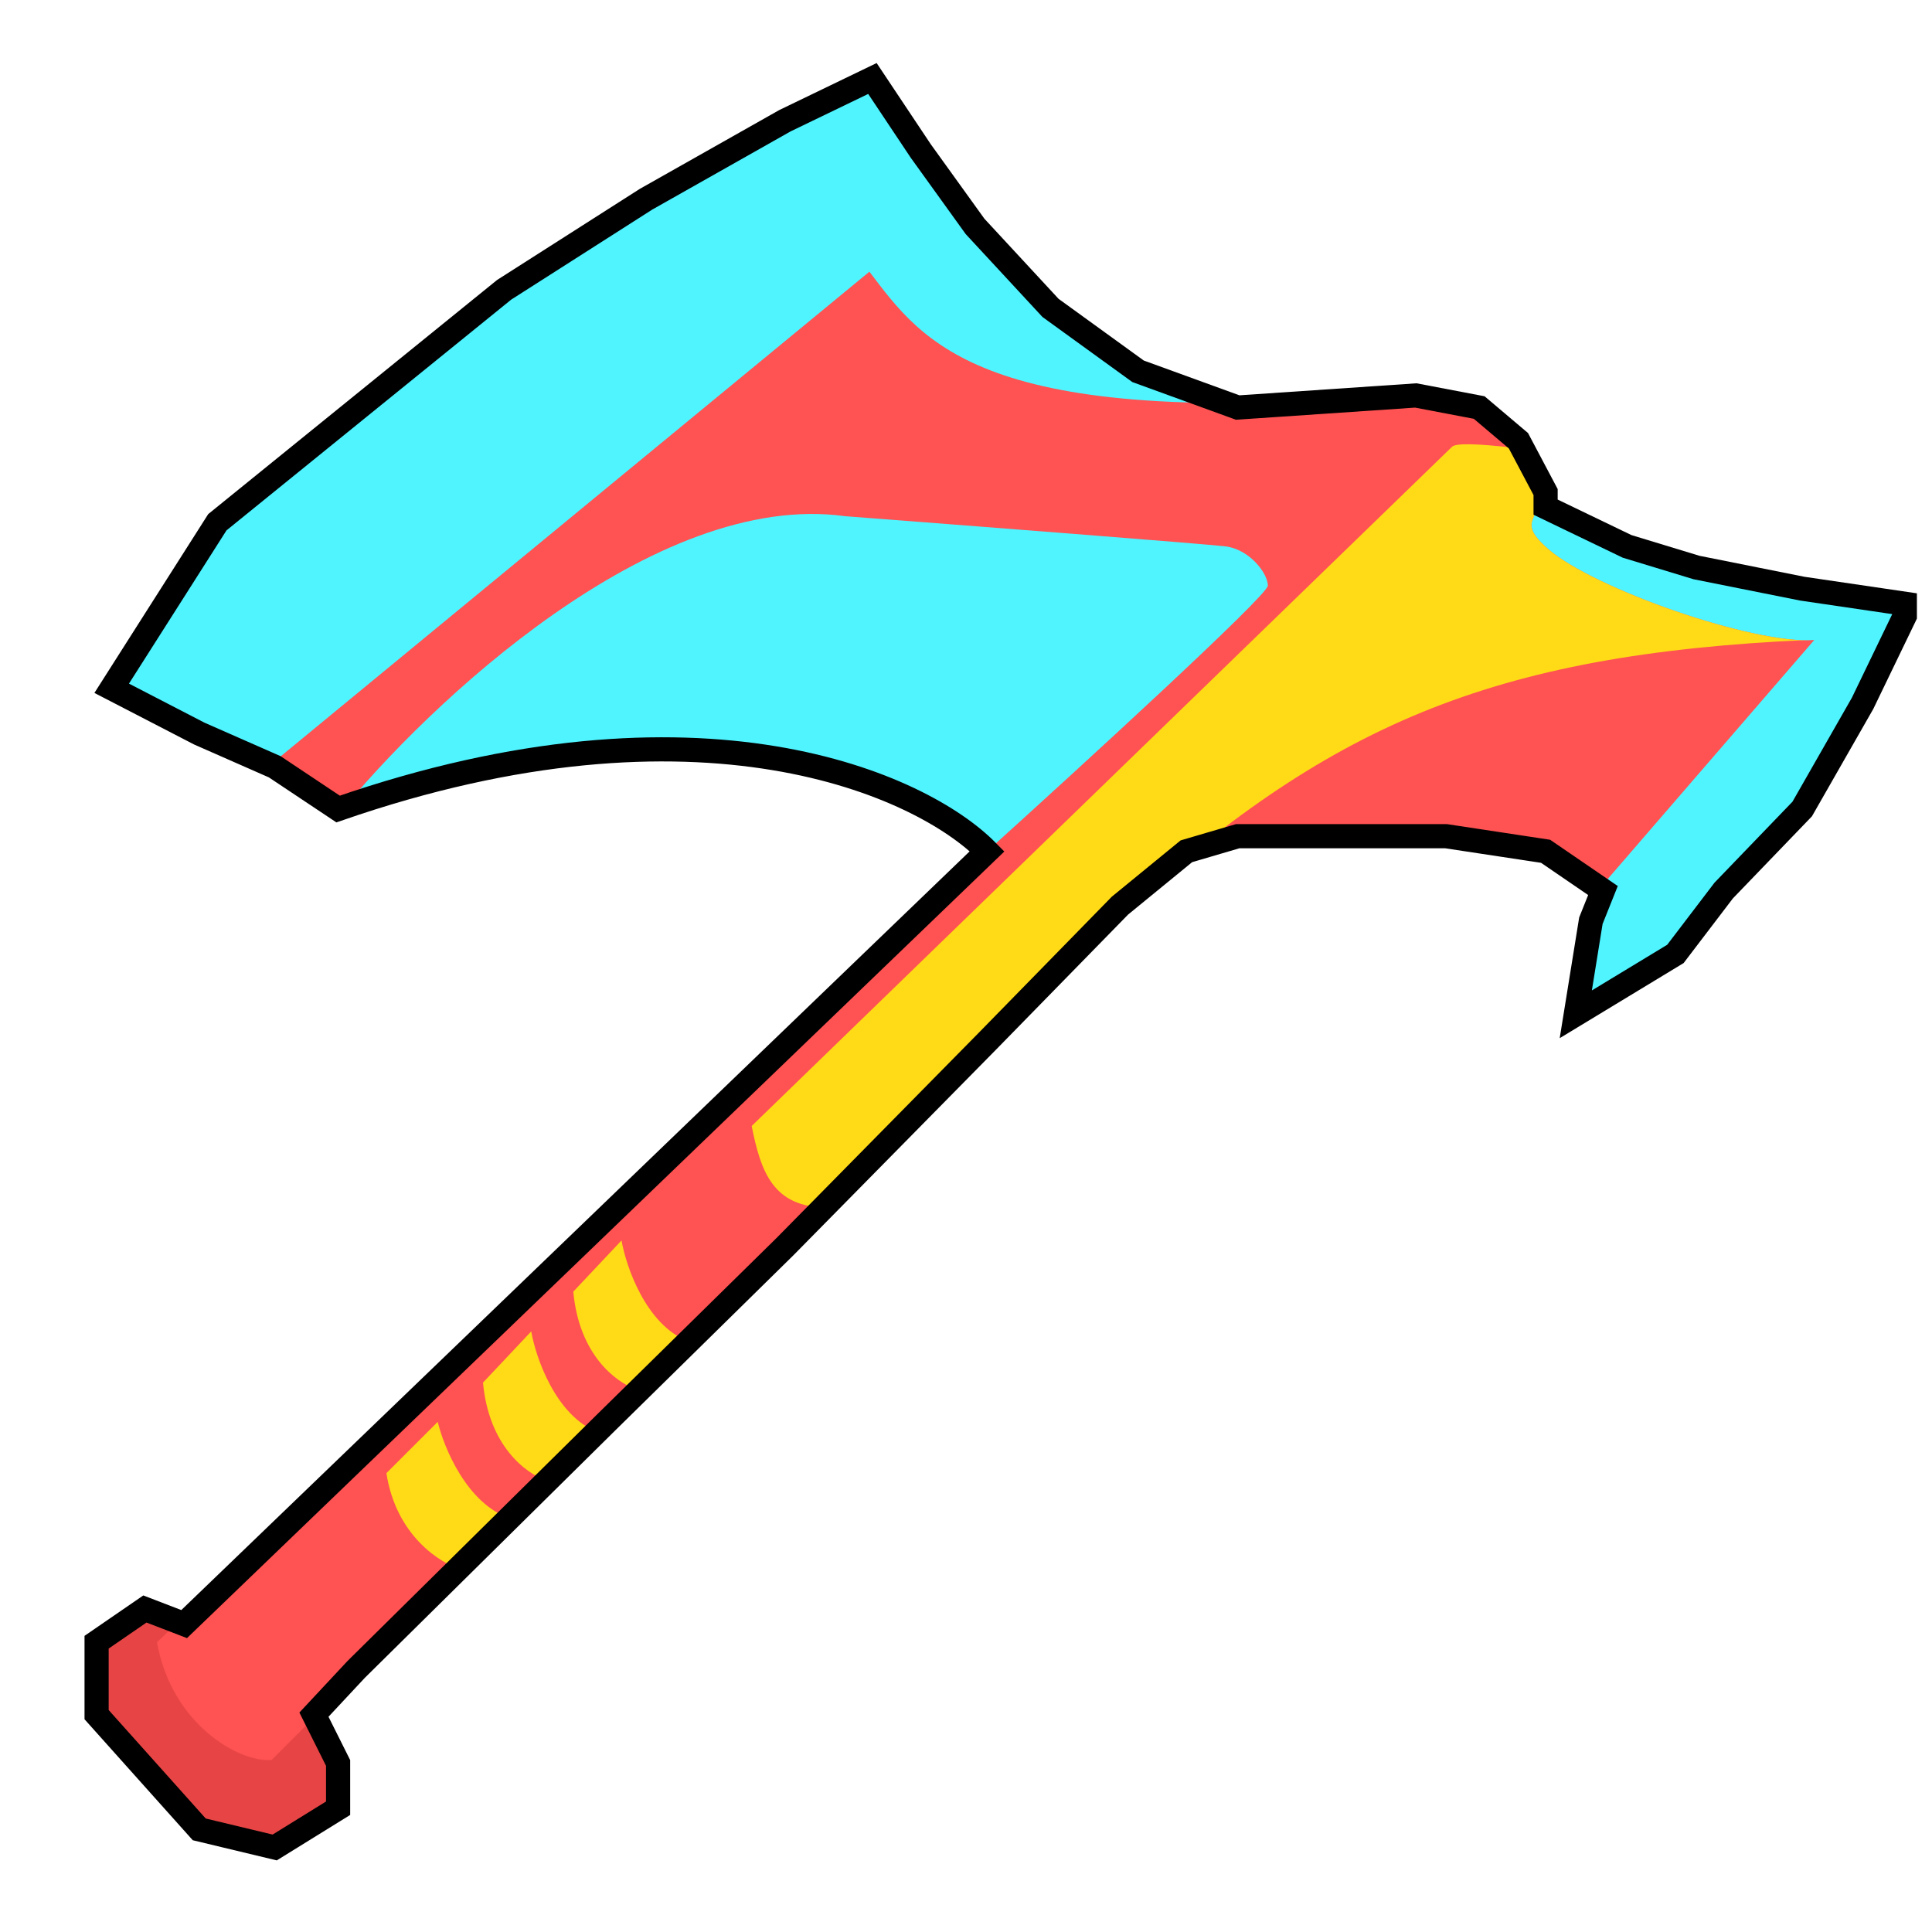
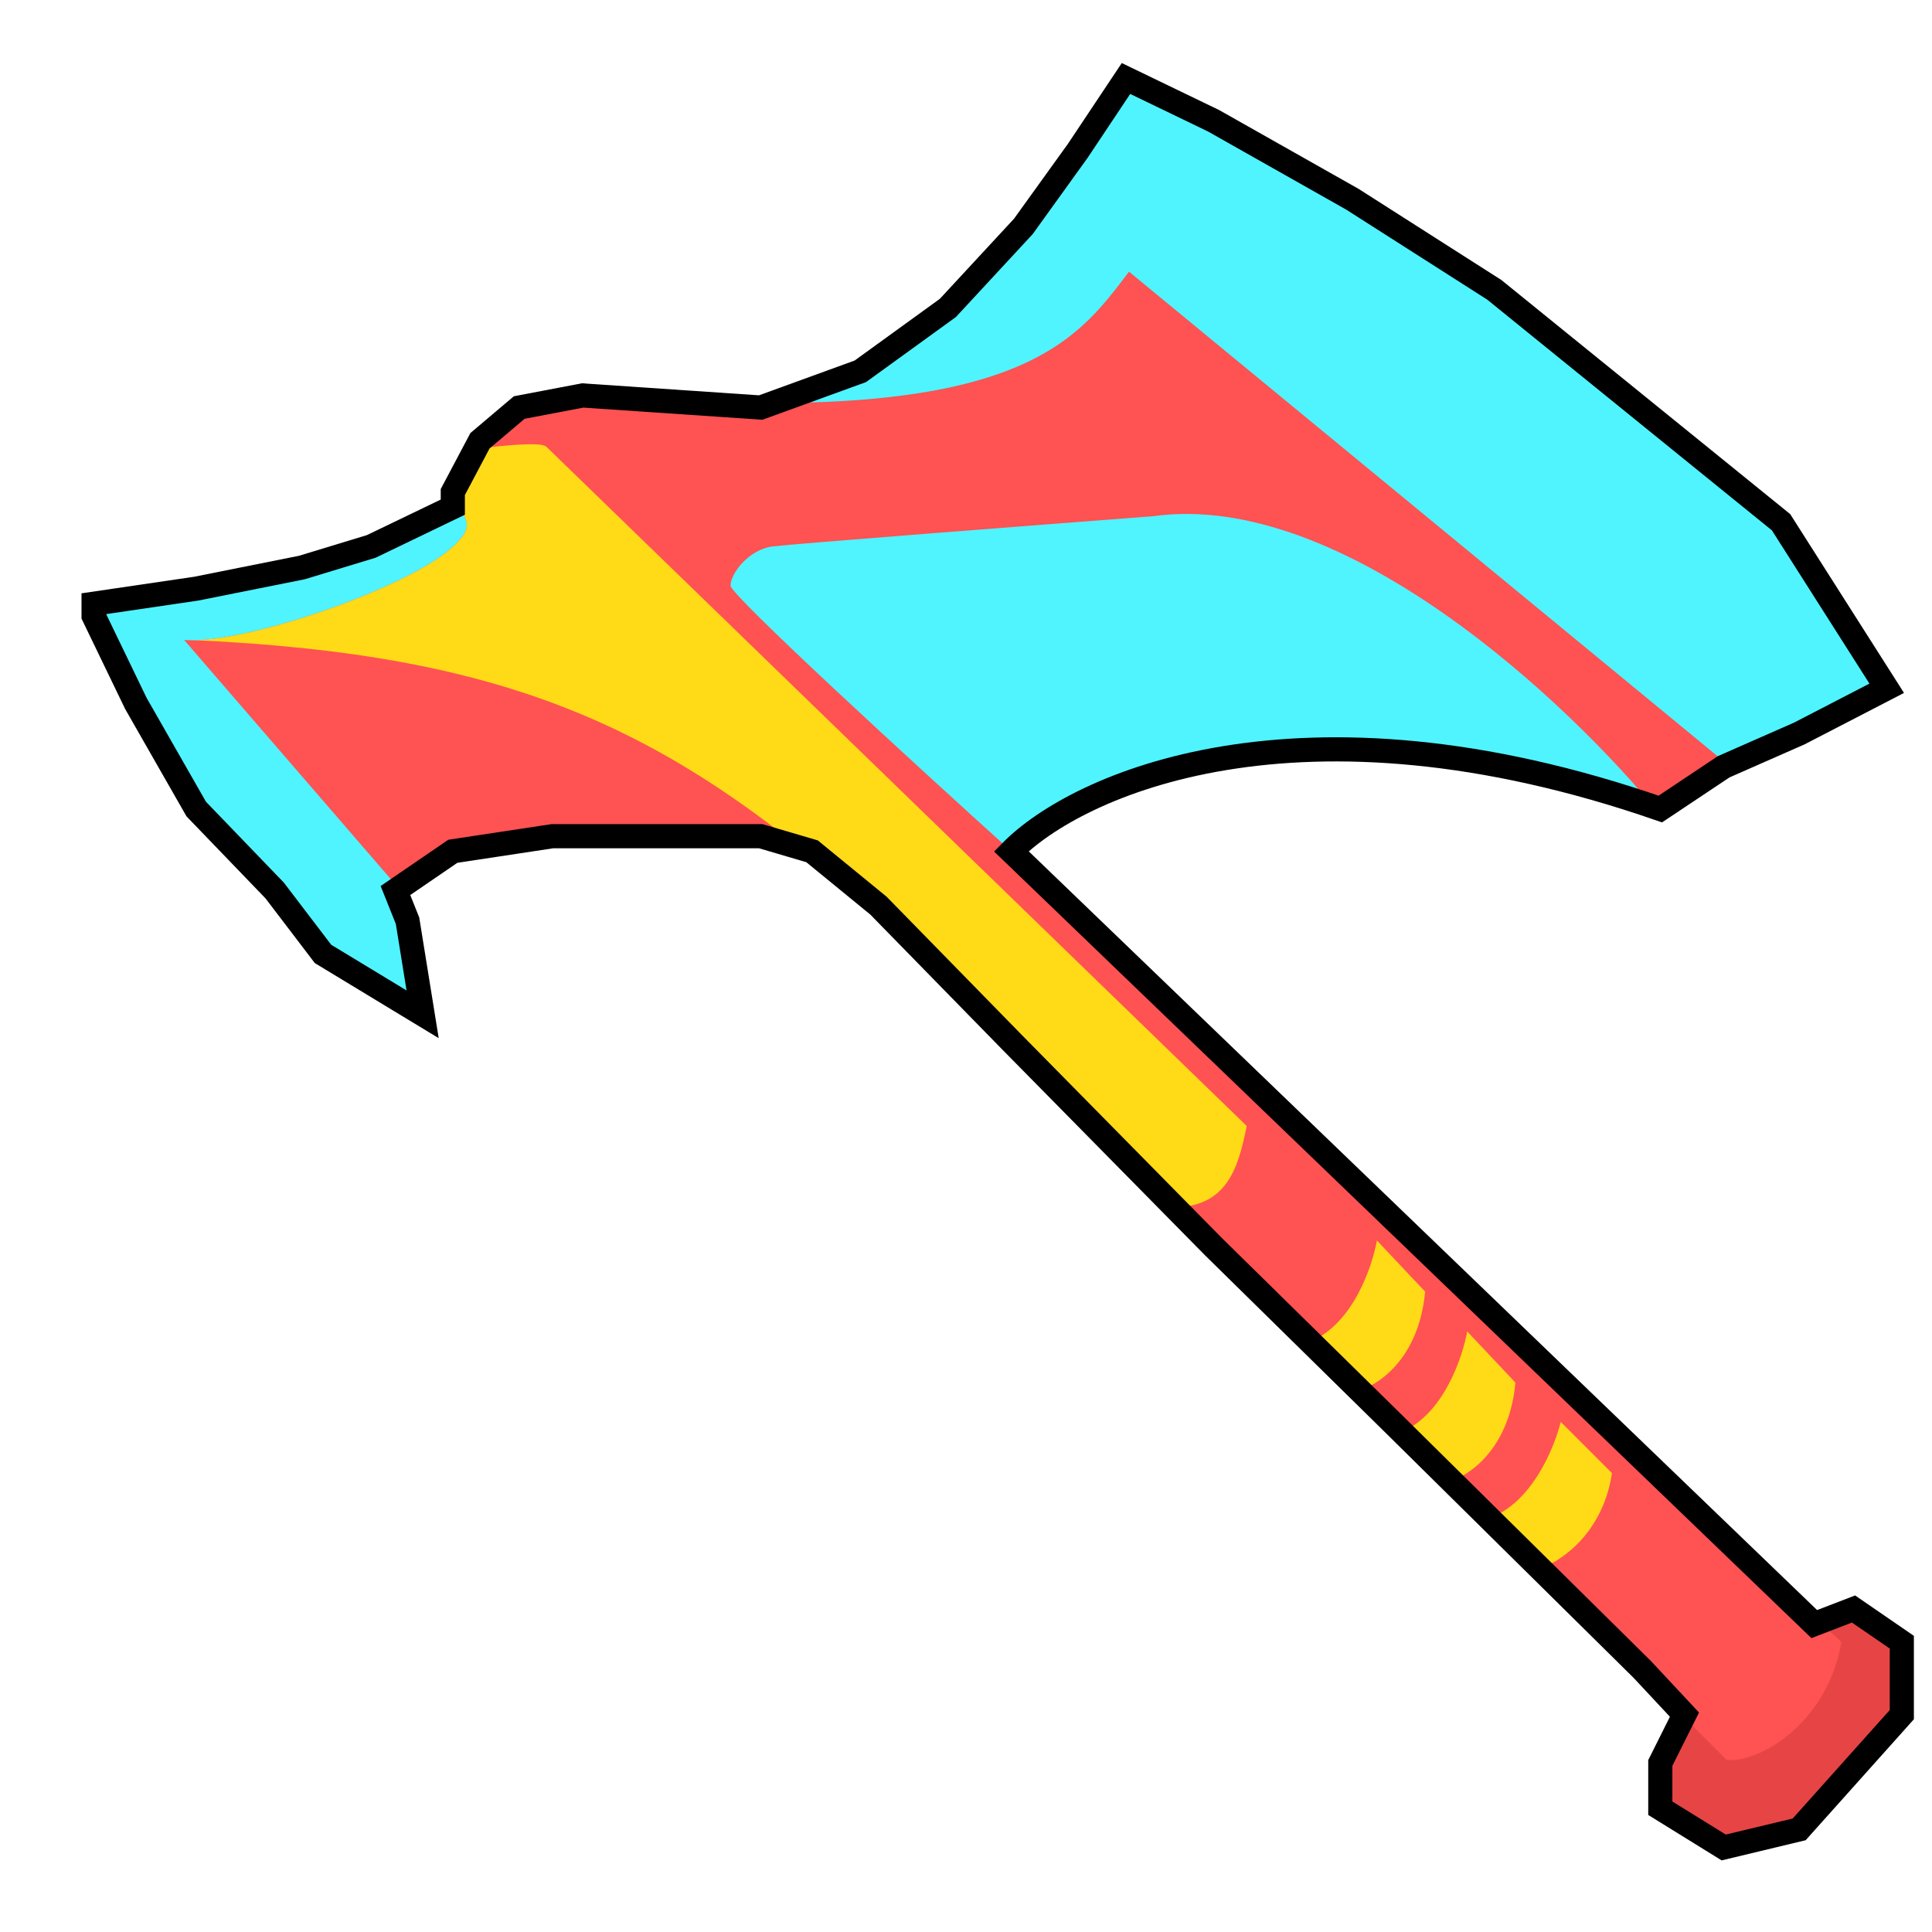
<svg xmlns="http://www.w3.org/2000/svg" width="320" height="320" viewBox="0 0 320 320" fill="none">
-   <path d="M16.5 283.5L15 272.5L23 266.5L34 269.5L52.5 285L57 292.5V299.5L45 306L34 302.5L16.5 283.5Z" fill="#E74545" />
-   <path d="M144 13C165 40.5 169 53 199.5 66L252.5 81C274.5 97.5 302.167 99.333 316 99C313.2 113.4 292 152.5 260.5 168.5L263.5 152.5C266 147 268.9 133.3 260.5 122.5C252.1 111.7 234 112.333 226 114H194.5C197.7 109.2 167.167 105 151.5 103.5C105.9 100.3 70.5 121.167 58.5 132C59.5 134.5 46.5 126 36 122.5C25.5 119 28 117 18.5 114C35.7 72.8 106.333 32.167 144 13Z" fill="#4FF4FF" />
-   <path d="M164 141L26 272C28.4 285.6 39.667 292 45 291.5L195.5 141C221.1 135.4 256.5 139.5 265.5 146.5L300.5 106C290.5 106.8 264 97.5 256.5 91C249.057 84.55 259.5 87 252 74.5C244.5 62 234.393 68.07 231 65.5C162.6 71.1 153 56.833 144 45L45 126.5L55.5 135C100.7 113.4 156.333 124.5 164 141Z" fill="#FF5252" />
-   <path d="M64 244C65.6 254.4 73 259 76.5 260L84.5 251.5C77.3 249.1 73.5 239.667 72.5 235.5L64 244Z" fill="#FFDA17" />
-   <path d="M80 229C80.958 239.479 87.044 244.008 90.476 245.221L98.983 237.229C91.944 234.391 88.731 224.742 87.988 220.522L80 229Z" fill="#FFDA17" />
-   <path d="M94.955 213.936C95.913 224.414 101.999 228.944 105.431 230.157L113.938 222.164C106.899 219.327 103.685 209.678 102.943 205.458L94.955 213.936Z" fill="#FFDA17" />
-   <mask id="mask0_12_58" style="mask-type:alpha" maskUnits="userSpaceOnUse" x="25" y="44" width="277" height="249">
-     <path d="M164 141L26 272C28.4 285.6 39.667 292 45 291.5L195.5 141C221.1 135.4 257 139 266 146L300.5 106C290.5 106.8 264 97.5 256.5 91C249.057 84.55 259.5 87 252 74.5C244.5 62 234.393 68.07 231 65.5C162.6 71.1 153 56.833 144 45L45 126.5L55.5 135C100.7 113.4 156.333 124.5 164 141Z" fill="#FF5252" stroke="black" />
+   <path d="M314.5 283.5L316 272.5L308 266.5L297 269.5L278.5 285L274 292.5V299.5L286 306L297 302.5L314.5 283.5Z" fill="#E74545" />
+   <path d="M187 13C166 40.5 162 53 131.5 66L78.5 81C56.5 97.5 28.833 99.333 15 99C17.8 113.4 39 152.5 70.5 168.5L67.5 152.5C65 147 62.1 133.3 70.5 122.5C78.9 111.7 97 112.333 105 114H136.5C133.3 109.2 163.833 105 179.5 103.5C225.1 100.3 260.5 121.167 272.5 132C271.5 134.5 284.5 126 295 122.5C305.5 119 303 117 312.5 114C295.3 72.8 224.667 32.167 187 13Z" fill="#4FF4FF" />
+   <path d="M167 141L305 272C302.6 285.6 291.333 292 286 291.5L135.5 141C109.9 135.4 74.5 139.5 65.5 146.5L30.5 106C40.5 106.8 67 97.5 74.5 91C81.943 84.55 71.5 87 79 74.5C86.5 62 96.607 68.07 100 65.5C168.4 71.1 178 56.833 187 45L286 126.5L275.5 135C230.3 113.4 174.667 124.5 167 141Z" fill="#FF5252" />
+   <path d="M267 244C265.4 254.4 258 259 254.5 260L246.5 251.5C253.7 249.1 257.5 239.667 258.5 235.5L267 244Z" fill="#FFDA17" />
+   <path d="M251 229C250.042 239.479 243.956 244.008 240.524 245.221L232.017 237.229C239.056 234.391 242.269 224.742 243.012 220.522L251 229Z" fill="#FFDA17" />
+   <path d="M236.045 213.936C235.087 224.414 229.001 228.944 225.569 230.157L217.062 222.164C224.101 219.327 227.315 209.678 228.057 205.458L236.045 213.936Z" fill="#FFDA17" />
+   <mask id="mask0_12_58" style="mask-type:alpha" maskUnits="userSpaceOnUse" x="29" y="44" width="277" height="249">
+     <path d="M167 141L305 272C302.6 285.6 291.333 292 286 291.5L135.5 141C109.9 135.4 74 139 65 146L30.5 106C40.5 106.8 67 97.5 74.5 91C81.943 84.55 71.5 87 79 74.5C86.5 62 96.607 68.07 100 65.5C168.4 71.1 178 56.833 187 45L286 126.5L275.5 135C230.3 113.4 174.667 124.5 167 141Z" fill="#FF5252" stroke="black" />
  </mask>
  <g mask="url(#mask0_12_58)">
-     <path d="M140 85.5C108.4 81.1 70.833 116.667 56 135L163.5 141C179 127 210 98.6 210 97C210 95 207 91 203 90.5C199.8 90.1 159.667 87 140 85.5Z" fill="#4FF4FF" />
+     <path d="M191 85.5C222.6 81.1 260.167 116.667 275 135L167.5 141C152 127 121 98.6 121 97C121 95 124 91 128 90.5C131.2 90.1 171.333 87 191 85.5Z" fill="#4FF4FF" />
  </g>
-   <mask id="mask1_12_58" style="mask-type:alpha" maskUnits="userSpaceOnUse" x="26" y="45" width="275" height="247">
-     <path d="M164 141L26 272C28.4 285.6 39.667 292 45 291.5L195.5 141C221.1 135.4 256.5 139.5 265.5 146.5L300.5 106C290.5 106.8 264 97.5 256.5 91C249.057 84.55 259.5 87 252 74.5C244.5 62 234.393 68.07 231 65.5C162.6 71.1 153 56.833 144 45L45 126.5L55.5 135C100.7 113.4 156.333 124.5 164 141Z" fill="#FF5252" />
+   <mask id="mask1_12_58" style="mask-type:alpha" maskUnits="userSpaceOnUse" x="30" y="45" width="275" height="247">
+     <path d="M167 141L305 272C302.6 285.6 291.333 292 286 291.5L135.5 141C109.9 135.4 74.5 139.5 65.5 146.5L30.5 106C40.5 106.8 67 97.5 74.5 91C81.943 84.55 71.5 87 79 74.5C86.5 62 96.607 68.07 100 65.5C168.4 71.1 178 56.833 187 45L286 126.5L275.5 135C230.3 113.4 174.667 124.5 167 141Z" fill="#FF5252" />
  </mask>
  <g mask="url(#mask1_12_58)">
-     <path d="M124.5 186.5C126 194 128 200 137 200C230.5 103 235.5 98.5 430 110C436.988 110.413 245.5 69 240.5 74L124.5 186.5Z" fill="#FFDA17" />
+     <path d="M206.5 186.5C205 194 203 200 194 200C100.5 103 95.5 98.5 -99 110C-105.988 110.413 85.5 69 90.5 74L206.5 186.5Z" fill="#FFDA17" />
  </g>
-   <path d="M24 266.5L16 272V284L33 303L45.5 306L56 299.5V292L52 284L59 276.5L100.5 235.5L130 206.5L163.5 172.5L185.5 150L196.5 141L205 138.5H223H239.5L256 141L265.5 147.5L263.5 152.5L261 168L277.5 158L285.5 147.5L298.5 134L308.5 116.5L315.5 102V100L298.5 97.5L281 94L269.5 90.5L256 84V81.5L251.5 73L245 67.5L234.5 65.5L205 67.5L188.5 61.5L174 51L161.5 37.5L152.5 25L144.5 13L130 20L107 33L83.5 48L36 86.5L18.5 114L33 121.5L45.5 127L56 134C116 113.2 152.667 130 163.5 141L30.5 269L24 266.5Z" stroke="black" stroke-width="4" />
+   <path d="M307 266.5L315 272V284L298 303L285.5 306L275 299.5V292L279 284L272 276.5L230.5 235.5L201 206.5L167.5 172.5L145.5 150L134.5 141L126 138.5H108H91.5L75 141L65.5 147.5L67.5 152.5L70 168L53.5 158L45.5 147.5L32.5 134L22.5 116.5L15.5 102V100L32.5 97.5L50 94L61.5 90.5L75 84V81.5L79.5 73L86 67.5L96.5 65.5L126 67.5L142.5 61.5L157 51L169.5 37.5L178.5 25L186.5 13L201 20L224 33L247.5 48L295 86.5L312.5 114L298 121.5L285.5 127L275 134C215 113.2 178.333 130 167.5 141L300.5 269L307 266.5Z" stroke="black" stroke-width="4" />
</svg>
